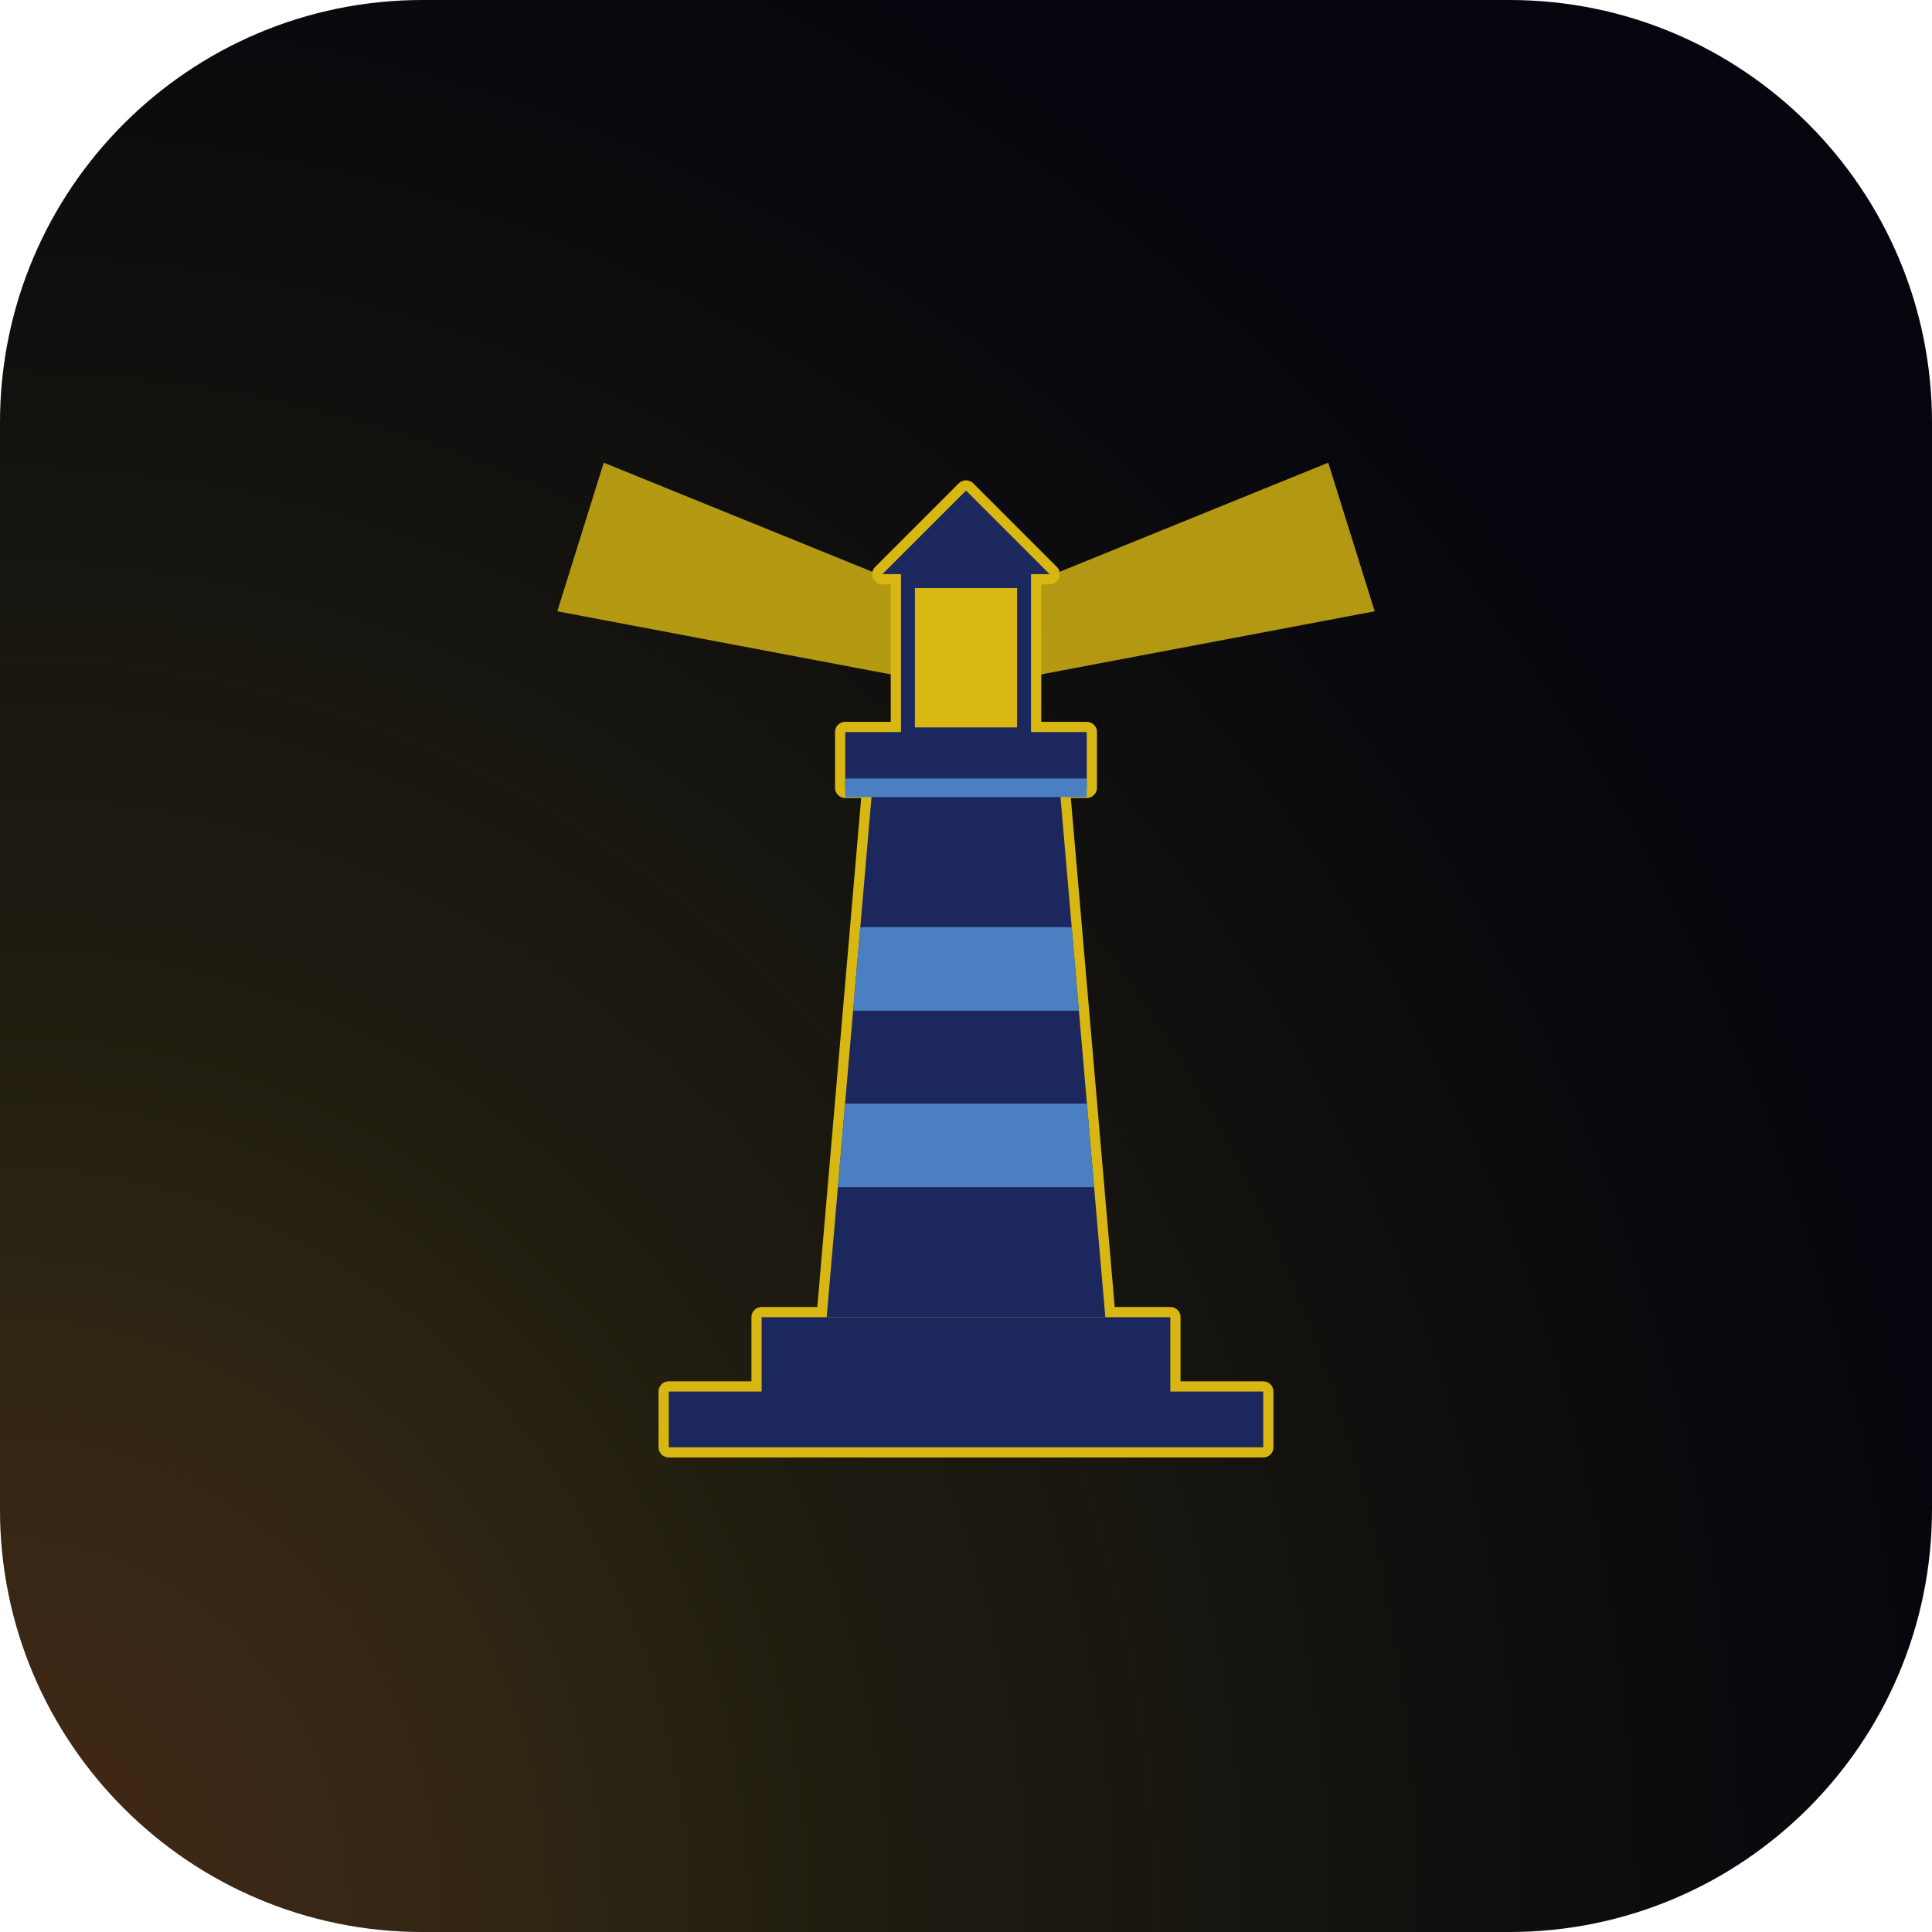
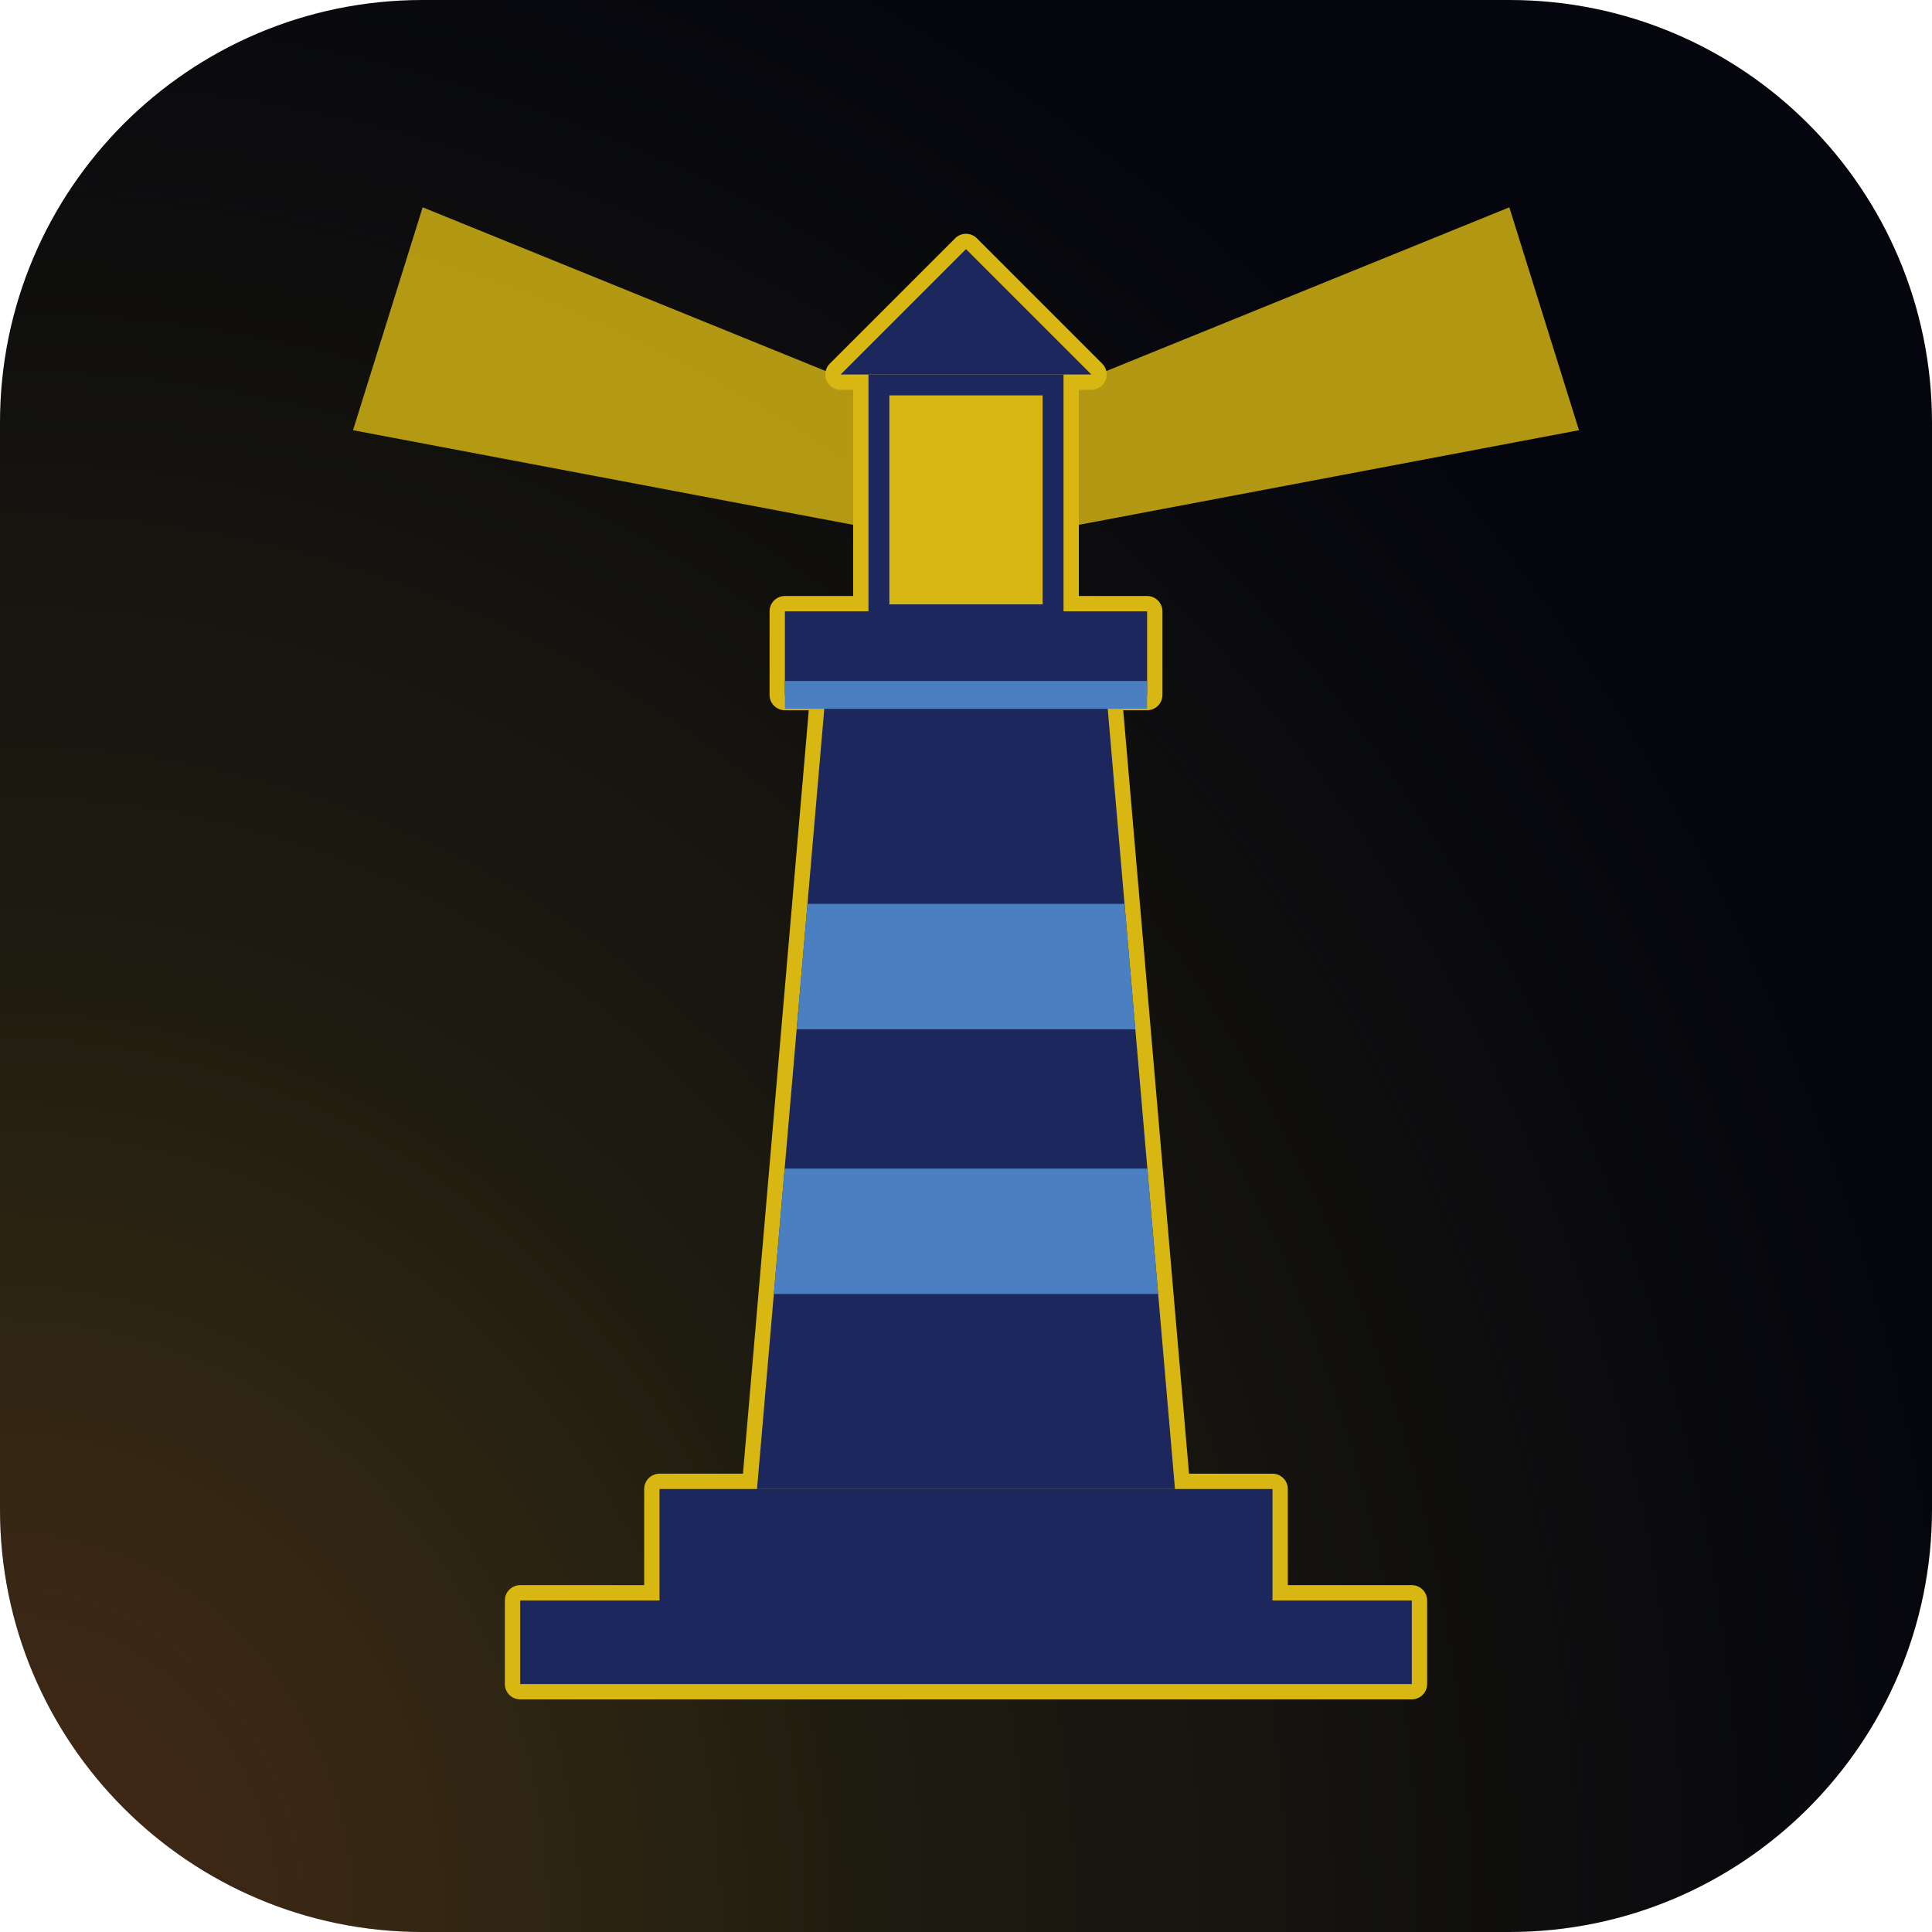
<svg xmlns="http://www.w3.org/2000/svg" viewBox="0 0 512 512">
  <rect width="512" height="512" rx="112" fill="#05060d" />
  <defs>
    <radialGradient id="candle" gradientUnits="userSpaceOnUse" cx="0" cy="0" r="1" gradientTransform="translate(0 512) scale(560 620)">
      <stop offset="0" stop-color="#c96a2b" stop-opacity="0.32" />
      <stop offset=".4" stop-color="#e6c62a" stop-opacity="0.120" />
      <stop offset=".68" stop-color="#e6c62a" stop-opacity="0.051" />
      <stop offset=".94" stop-color="#e6c62a" stop-opacity="0" />
    </radialGradient>
  </defs>
  <rect width="512" height="512" rx="112" fill="url(#candle)" />
-   <svg x="132.9" y="98.0" width="246.2" height="320" viewBox="0 0 100 130">
+   <svg x="71.4" y="18.0" width="369.2" height="480" viewBox="0 0 100 130">
    <g fill="none" stroke="#d8b713" stroke-width="2.2" stroke-linejoin="round" stroke-linecap="round">
      <rect x="18" y="110" width="64" height="6" />
      <rect x="28" y="102" width="44" height="9" />
      <polygon points="35,102 65,102 60,44 40,44" />
      <rect x="37" y="39" width="26" height="6" />
      <rect x="43" y="22" width="14" height="18" />
      <polygon points="41,22 59,22 50,13" />
    </g>
    <defs>
      <clipPath id="tower">
        <polygon points="35,102 65,102 60,44 40,44" />
      </clipPath>
    </defs>
    <polygon points="43,23 43,33 6,26 11,10" fill="#d8b713" opacity="0.82" />
    <polygon points="57,23 57,33 94,26 89,10" fill="#d8b713" opacity="0.82" />
    <rect x="18" y="110" width="64" height="6" fill="#1c275e" />
    <rect x="28" y="102" width="44" height="9" fill="#1c275e" />
    <polygon points="35,102 65,102 60,44 40,44" fill="#1c275e" />
    <rect x="0" y="60" width="100" height="9" fill="#4a7fc1" clip-path="url(#tower)" />
    <rect x="0" y="79" width="100" height="9" fill="#4a7fc1" clip-path="url(#tower)" />
    <rect x="37" y="39" width="26" height="6" fill="#1c275e" />
    <rect x="37" y="44" width="26" height="2" fill="#4a7fc1" />
    <rect x="43" y="22" width="14" height="18" fill="#1c275e" />
    <rect x="44.5" y="23.5" width="11" height="15" fill="#d8b713" />
    <polygon points="41,22 59,22 50,13" fill="#1c275e" />
  </svg>
</svg>
